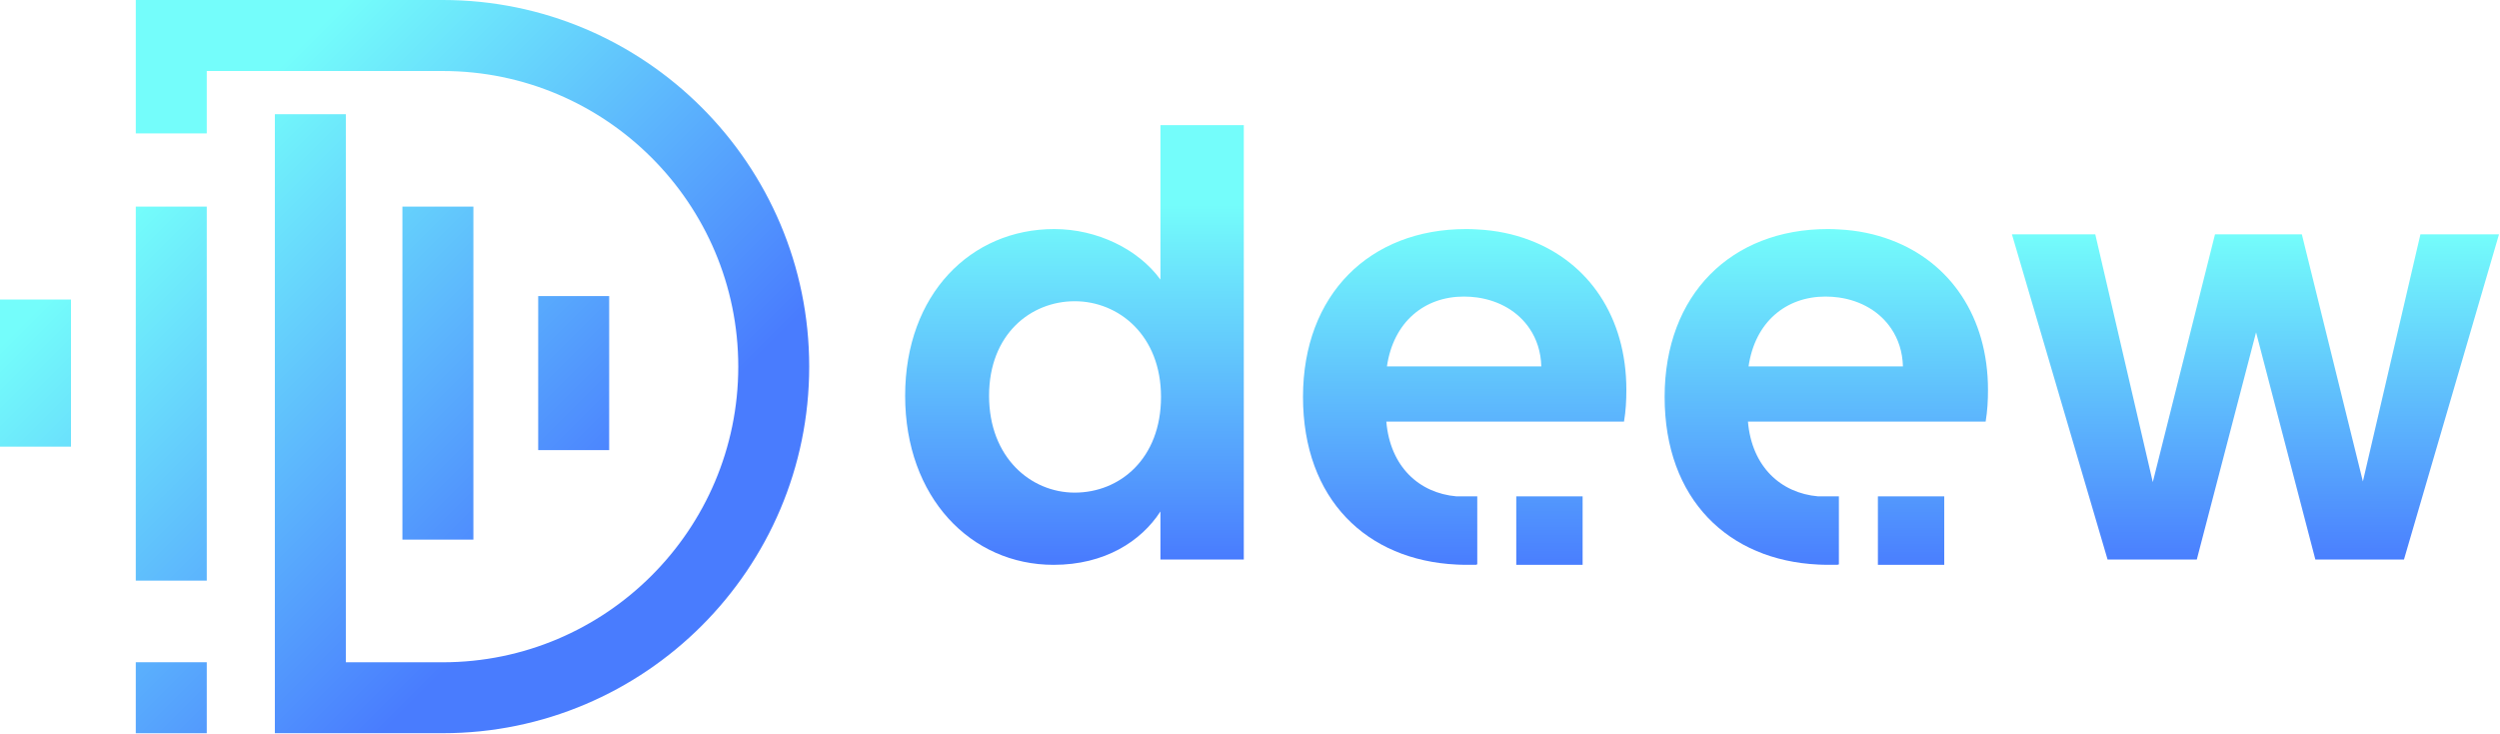
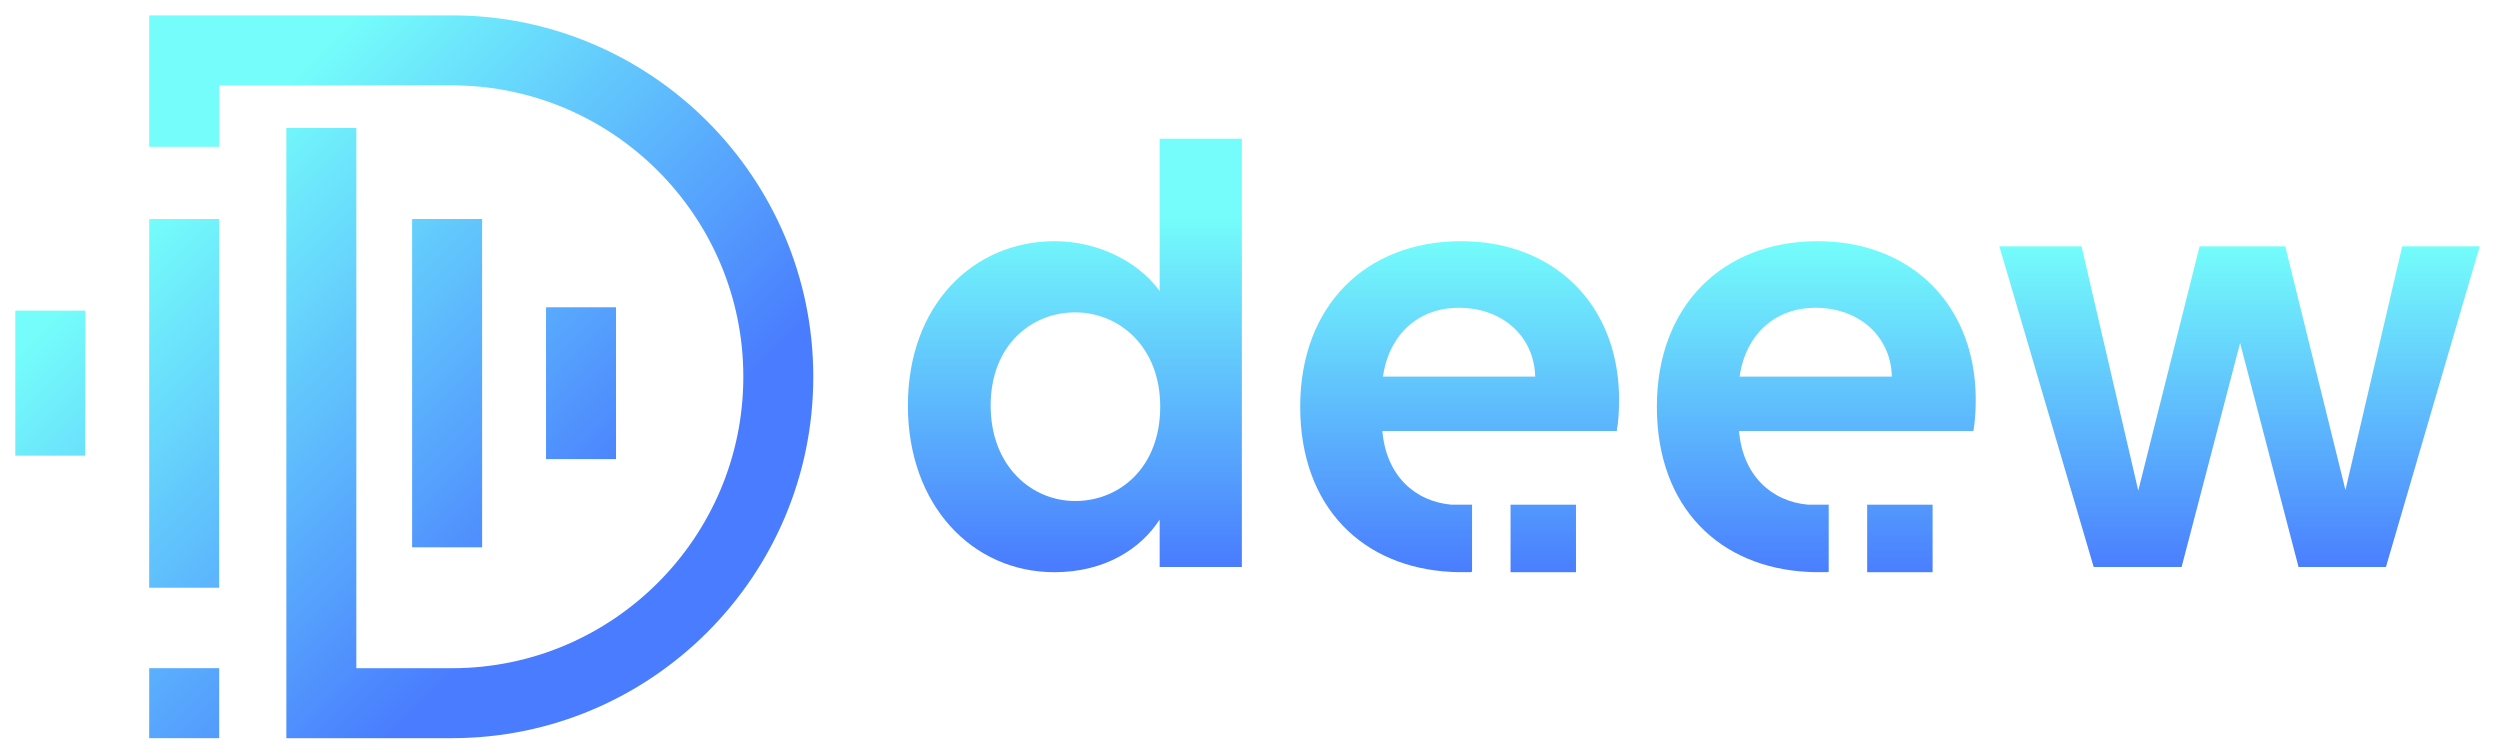
- <svg xmlns="http://www.w3.org/2000/svg" id="Layer_1" data-name="Layer 1" viewBox="0 0 615.79 180.61">
+ <svg xmlns="http://www.w3.org/2000/svg" id="Layer_1" data-name="Layer 1" viewBox="0 0 624.69 188.55">
  <defs>
    <style>
      .cls-1 {
        fill: url(#linear-gradient-2);
      }

      .cls-2 {
        fill: url(#linear-gradient-6);
      }

      .cls-3 {
        fill: url(#linear-gradient-11);
      }

      .cls-4 {
        fill: url(#linear-gradient-10);
      }

      .cls-5 {
        fill: url(#linear-gradient-5);
      }

      .cls-6 {
+         fill: none;
+       }
+ 
+       .cls-7 {
        fill: url(#linear-gradient-7);
      }

-       .cls-7 {
+       .cls-8 {
        fill: url(#linear-gradient-9);
      }

-       .cls-8 {
+       .cls-9 {
        fill: url(#linear-gradient-3);
      }

-       .cls-9 {
+       .cls-10 {
        fill: url(#linear-gradient);
      }

-       .cls-10 {
+       .cls-11 {
        fill: url(#linear-gradient-4);
      }

-       .cls-11 {
+       .cls-12 {
        fill: url(#linear-gradient-8);
      }

-       .cls-12 {
+       .cls-13 {
        fill: url(#linear-gradient-12);
      }
    </style>
-     <linearGradient id="linear-gradient" x1="50.98" y1="34.2" x2="145.76" y2="128.97" gradientUnits="userSpaceOnUse">
+     <linearGradient id="linear-gradient" x1="54.8" y1="38.04" x2="149.57" y2="132.82" gradientUnits="userSpaceOnUse">
      <stop offset="0" stop-color="#74fdfb" />
      <stop offset="1" stop-color="#497cfe" />
    </linearGradient>
-     <linearGradient id="linear-gradient-2" x1="50.59" y1="34.59" x2="145.37" y2="129.36" gradientUnits="userSpaceOnUse">
+     <linearGradient id="linear-gradient-2" x1="54.41" y1="38.43" x2="149.19" y2="133.21" gradientUnits="userSpaceOnUse">
      <stop offset="0" stop-color="#74fdfb" />
      <stop offset="1" stop-color="#497cfe" />
    </linearGradient>
-     <linearGradient id="linear-gradient-3" x1="67.32" y1="17.86" x2="162.1" y2="112.63" gradientUnits="userSpaceOnUse">
+     <linearGradient id="linear-gradient-3" x1="71.14" y1="21.7" x2="165.92" y2="116.48" gradientUnits="userSpaceOnUse">
      <stop offset="0" stop-color="#74fdfb" />
      <stop offset="1" stop-color="#497cfe" />
    </linearGradient>
-     <linearGradient id="linear-gradient-4" x1="15.22" y1="69.96" x2="109.99" y2="164.74" gradientUnits="userSpaceOnUse">
+     <linearGradient id="linear-gradient-4" x1="19.04" y1="73.81" x2="113.81" y2="168.58" gradientUnits="userSpaceOnUse">
      <stop offset="0" stop-color="#74fdfb" />
      <stop offset="1" stop-color="#497cfe" />
    </linearGradient>
-     <linearGradient id="linear-gradient-5" x1="1.01" y1="84.17" x2="95.79" y2="178.94" gradientUnits="userSpaceOnUse">
+     <linearGradient id="linear-gradient-5" x1="4.83" y1="88.01" x2="99.61" y2="182.79" gradientUnits="userSpaceOnUse">
      <stop offset="0" stop-color="#74fdfb" />
      <stop offset="1" stop-color="#497cfe" />
    </linearGradient>
-     <linearGradient id="linear-gradient-6" x1="-22.24" y1="107.42" x2="72.54" y2="202.19" gradientUnits="userSpaceOnUse">
+     <linearGradient id="linear-gradient-6" x1="-18.42" y1="111.26" x2="76.36" y2="206.04" gradientUnits="userSpaceOnUse">
      <stop offset="0" stop-color="#74fdfb" />
      <stop offset="1" stop-color="#497cfe" />
    </linearGradient>
-     <linearGradient id="linear-gradient-7" x1="264.75" y1="154.25" x2="264.75" y2="50.42" gradientUnits="userSpaceOnUse">
+     <linearGradient id="linear-gradient-7" x1="268.57" y1="158.1" x2="268.57" y2="54.26" gradientUnits="userSpaceOnUse">
      <stop offset=".16" stop-color="#497cfe" />
      <stop offset="1" stop-color="#74fdfb" />
    </linearGradient>
-     <linearGradient id="linear-gradient-8" x1="555.78" y1="154.25" x2="555.78" y2="50.42" gradientUnits="userSpaceOnUse">
+     <linearGradient id="linear-gradient-8" x1="559.6" y1="158.1" x2="559.6" y2="54.26" gradientUnits="userSpaceOnUse">
      <stop offset=".14" stop-color="#497cfe" />
      <stop offset=".93" stop-color="#74fdfb" />
    </linearGradient>
-     <linearGradient id="linear-gradient-9" x1="360.92" y1="154.25" x2="360.92" y2="50.42" gradientUnits="userSpaceOnUse">
+     <linearGradient id="linear-gradient-9" x1="364.74" y1="158.1" x2="364.74" y2="54.26" gradientUnits="userSpaceOnUse">
      <stop offset=".14" stop-color="#497cfe" />
      <stop offset=".95" stop-color="#74fdfb" />
    </linearGradient>
-     <linearGradient id="linear-gradient-10" x1="381.81" y1="154.25" x2="381.81" y2="50.42" gradientUnits="userSpaceOnUse">
+     <linearGradient id="linear-gradient-10" x1="385.63" y1="158.1" x2="385.63" y2="54.26" gradientUnits="userSpaceOnUse">
      <stop offset=".13" stop-color="#497cfe" />
      <stop offset=".95" stop-color="#74fdfb" />
    </linearGradient>
-     <linearGradient id="linear-gradient-11" x1="450.03" y1="154.25" x2="450.03" y2="50.42" gradientUnits="userSpaceOnUse">
+     <linearGradient id="linear-gradient-11" x1="453.85" y1="158.1" x2="453.85" y2="54.26" gradientUnits="userSpaceOnUse">
      <stop offset=".13" stop-color="#497cfe" />
      <stop offset=".94" stop-color="#74fdfb" />
    </linearGradient>
-     <linearGradient id="linear-gradient-12" x1="470.92" y1="154.25" x2="470.92" y2="50.42" gradientUnits="userSpaceOnUse">
+     <linearGradient id="linear-gradient-12" x1="474.74" y1="158.1" x2="474.74" y2="54.26" gradientUnits="userSpaceOnUse">
      <stop offset=".13" stop-color="#497cfe" />
      <stop offset=".94" stop-color="#74fdfb" />
    </linearGradient>
  </defs>
-   <path class="cls-9" d="m50.95,17.49h58.15c40.15,0,72.82,32.67,72.82,72.82s-32.67,72.82-72.82,72.82h-23.88V28.13h-17.49v152.47h41.37c49.79,0,90.3-40.51,90.3-90.3S158.89,0,109.1,0H33.46v32.85h17.49v-15.37Z" />
-   <rect class="cls-1" x="99.16" y="50.89" width="17.49" height="82.03" />
-   <rect class="cls-8" x="132.62" y="72.93" width="17.49" height="37.94" />
-   <rect class="cls-10" x="33.46" y="50.89" width="17.49" height="92.13" />
-   <rect class="cls-5" y="73.78" width="17.49" height="36.24" />
-   <rect class="cls-2" x="33.46" y="163.12" width="17.49" height="17.49" />
-   <path class="cls-6" d="m285.94,68.85c-5.5-7.51-15.62-12.43-26.17-12.43-20.54,0-36.73,16.05-36.73,41.07s16.2,41.64,36.59,41.64c12.57,0,21.55-5.78,26.32-13.15v11.85h20.54V30.82h-20.54v38.03Zm-21.11,52.49c-10.84,0-21.11-8.67-21.11-23.85s10.28-23.29,21.11-23.29,21.26,8.39,21.26,23.57-10.12,23.57-21.26,23.57Z" />
-   <polygon class="cls-11" points="582.25 118.59 567.21 57.72 545.81 57.72 530.48 118.75 516.31 57.72 495.77 57.72 519.34 137.83 541.32 137.83 555.93 81.86 570.54 137.83 592.37 137.83 615.79 57.72 596.43 57.72 582.25 118.59" />
-   <path class="cls-7" d="m376.93,59.15c-3.94-1.5-8.26-2.41-12.9-2.64-.91-.06-1.83-.09-2.75-.09-23.71,0-40.2,16.05-40.2,41.35s15.79,40.23,37.83,41.29c.78.05,1.58.06,2.37.06h2.51v-.09c.08,0,.16,0,.23,0v-16.77h-5.12c-9.21-.8-16.34-7.32-17.29-18.41h58.57c.44-2.61.58-5.2.58-7.81,0-18.01-9.31-31.41-23.83-36.89Zm-35.17,31.11c1.59-10.99,9.26-17.21,18.94-17.21,1.14,0,2.25.08,3.33.23,5.47.78,10.1,3.5,12.9,7.68,1.73,2.56,2.78,5.7,2.87,9.29h-38.04Z" />
-   <rect class="cls-4" x="373.63" y="122.26" width="16.35" height="16.87" />
-   <path class="cls-3" d="m466.04,59.15c-3.94-1.5-8.26-2.41-12.9-2.64-.91-.06-1.83-.09-2.75-.09-23.71,0-40.2,16.05-40.2,41.35s15.79,40.23,37.83,41.29c.78.05,1.58.06,2.37.06h2.51v-.09c.08,0,.16,0,.23,0v-16.77h-5.12c-9.21-.8-16.34-7.32-17.29-18.41h58.57c.44-2.61.58-5.2.58-7.81,0-18.01-9.31-31.41-23.83-36.89Zm-35.17,31.11c1.59-10.99,9.26-17.21,18.94-17.21,1.14,0,2.25.08,3.33.23,5.47.78,10.1,3.5,12.9,7.68,1.73,2.56,2.78,5.7,2.87,9.29h-38.04Z" />
-   <rect class="cls-12" x="462.74" y="122.26" width="16.35" height="16.87" />
+   <g>
+     <path class="cls-10" d="m54.77,21.33h58.15c40.15,0,72.82,32.67,72.82,72.82s-32.67,72.82-72.82,72.82h-23.88V31.98h-17.49v152.47h41.37c49.79,0,90.3-40.51,90.3-90.3S162.71,3.84,112.92,3.84H37.28v32.85h17.49v-15.37Z" />
+     <rect class="cls-1" x="102.98" y="54.73" width="17.49" height="82.03" />
+     <rect class="cls-9" x="136.44" y="76.78" width="17.49" height="37.94" />
+     <rect class="cls-11" x="37.28" y="54.73" width="17.49" height="92.13" />
+     <rect class="cls-5" x="3.82" y="77.62" width="17.49" height="36.24" />
+     <rect class="cls-2" x="37.28" y="166.96" width="17.49" height="17.49" />
+     <path class="cls-7" d="m289.76,72.7c-5.5-7.51-15.62-12.43-26.17-12.43-20.54,0-36.73,16.05-36.73,41.07s16.2,41.64,36.59,41.64c12.57,0,21.55-5.78,26.32-13.15v11.85h20.54V34.67h-20.54v38.03Zm-21.11,52.49c-10.84,0-21.11-8.67-21.11-23.85s10.28-23.29,21.11-23.29,21.26,8.39,21.26,23.57-10.12,23.57-21.26,23.57Z" />
+     <polygon class="cls-12" points="586.07 122.44 571.03 61.56 549.63 61.56 534.3 122.59 520.13 61.56 499.59 61.56 523.16 141.68 545.13 141.68 559.75 85.71 574.35 141.68 596.19 141.68 619.61 61.56 600.25 61.56 586.07 122.44" />
+     <path class="cls-8" d="m380.74,63c-3.94-1.5-8.26-2.41-12.9-2.64-.91-.06-1.83-.09-2.75-.09-23.71,0-40.2,16.05-40.2,41.35s15.79,40.23,37.83,41.29c.78.05,1.58.06,2.37.06h2.51v-.09c.08,0,.16,0,.23,0v-16.77h-5.12c-9.21-.8-16.34-7.32-17.29-18.41h58.57c.44-2.61.58-5.2.58-7.81,0-18.01-9.31-31.41-23.83-36.89Zm-35.17,31.11c1.59-10.99,9.26-17.21,18.94-17.21,1.14,0,2.25.08,3.33.23,5.47.78,10.1,3.5,12.9,7.68,1.73,2.56,2.78,5.7,2.87,9.29h-38.04Z" />
+     <rect class="cls-4" x="377.45" y="126.11" width="16.35" height="16.87" />
+     <path class="cls-3" d="m469.86,63c-3.94-1.5-8.26-2.41-12.9-2.64-.91-.06-1.83-.09-2.75-.09-23.71,0-40.2,16.05-40.2,41.35s15.79,40.23,37.83,41.29c.78.05,1.58.06,2.37.06h2.51v-.09c.08,0,.16,0,.23,0v-16.77h-5.12c-9.21-.8-16.34-7.32-17.29-18.41h58.57c.44-2.61.58-5.2.58-7.81,0-18.01-9.31-31.41-23.83-36.89Zm-35.17,31.11c1.59-10.99,9.26-17.21,18.94-17.21,1.14,0,2.25.08,3.33.23,5.47.78,10.1,3.5,12.9,7.68,1.73,2.56,2.78,5.7,2.87,9.29h-38.04Z" />
+     <rect class="cls-13" x="466.56" y="126.11" width="16.35" height="16.87" />
+   </g>
+   <rect class="cls-6" width="624.69" height="188.55" />
</svg>
